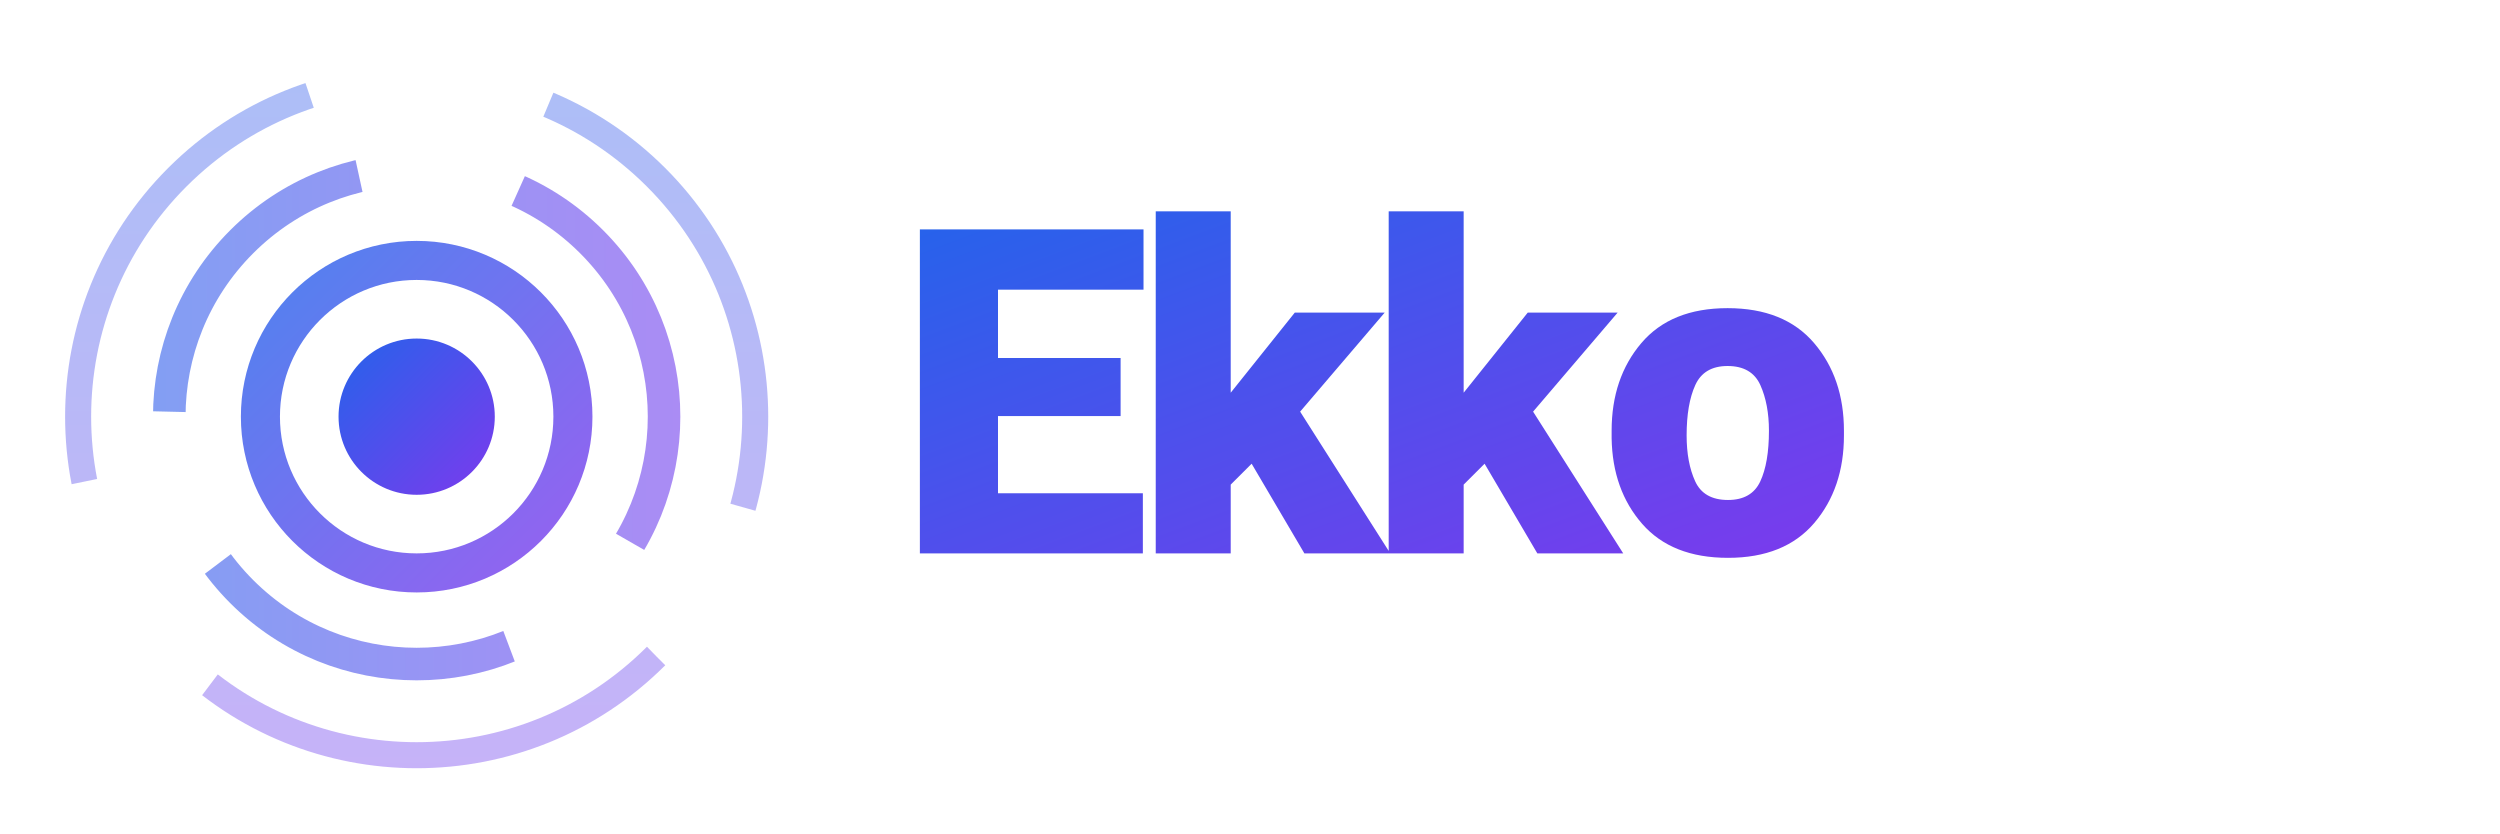
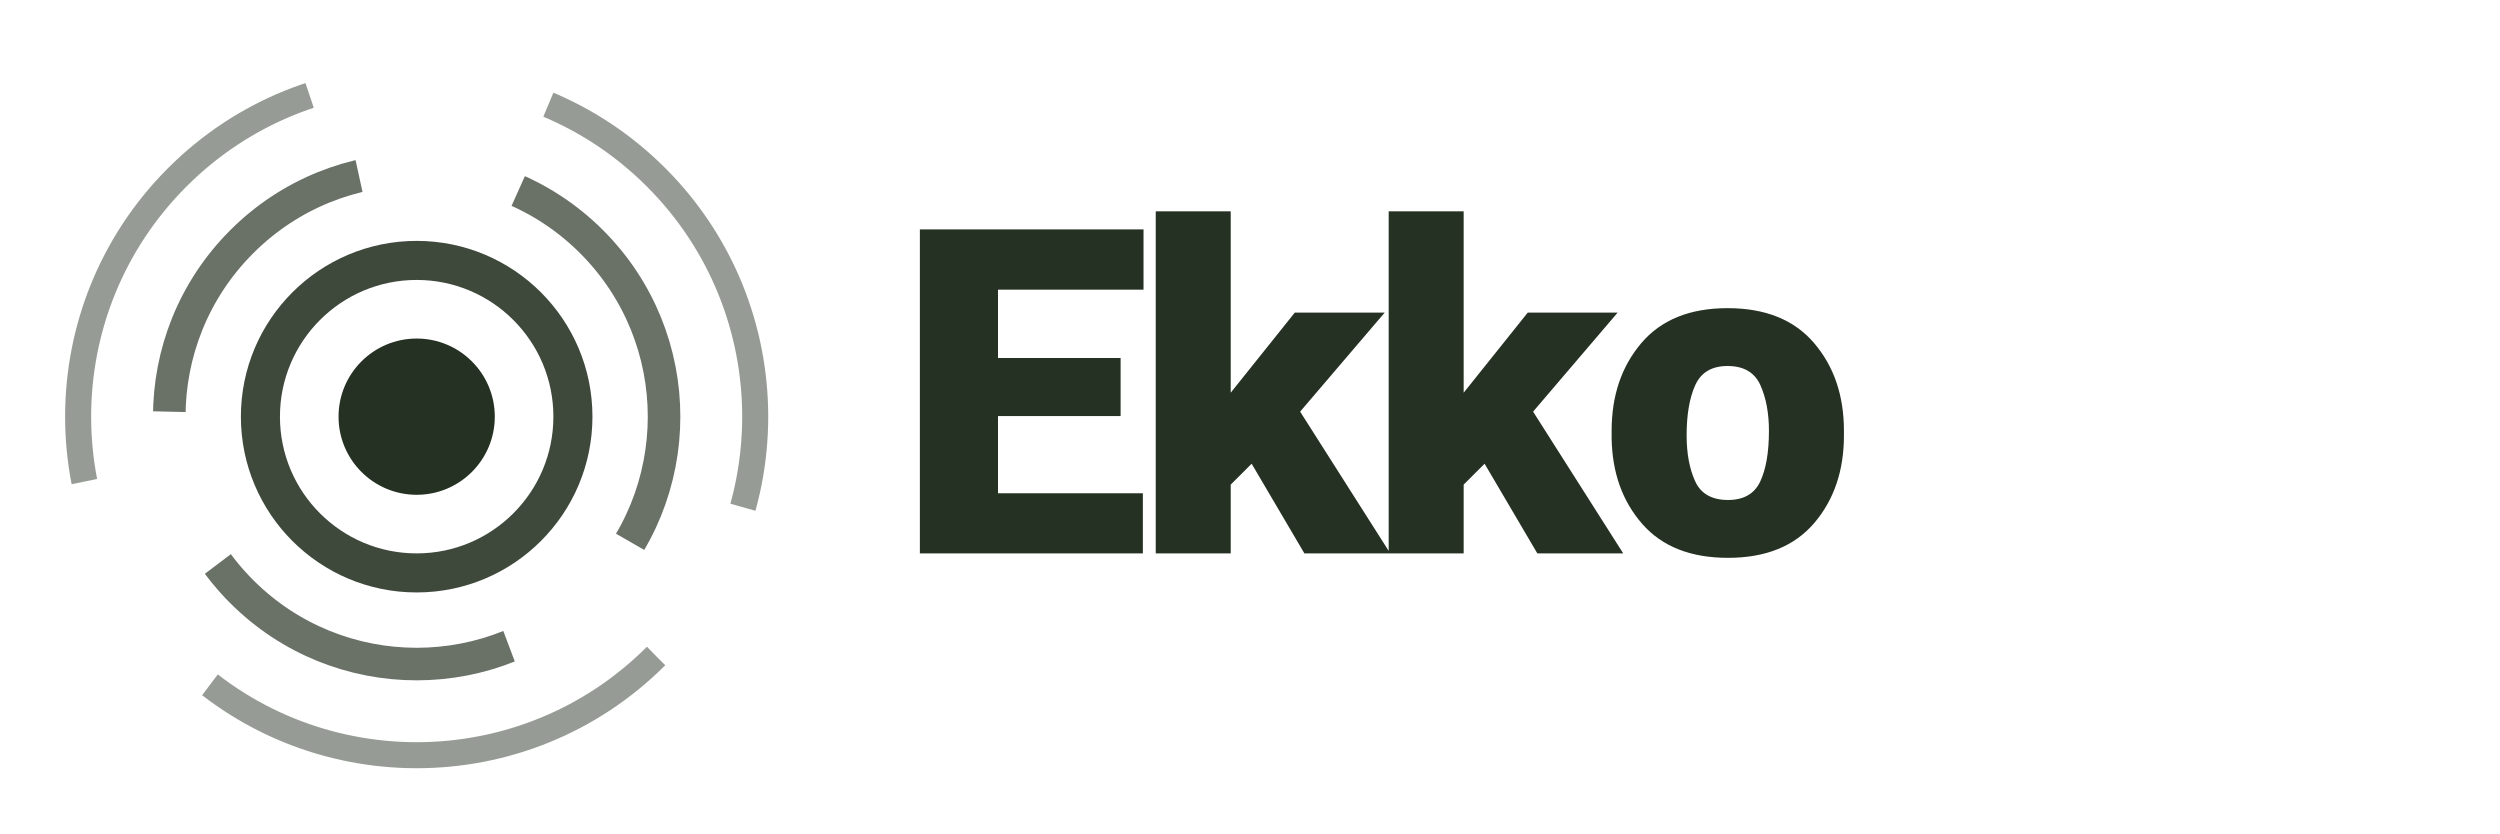
<svg xmlns="http://www.w3.org/2000/svg" width="1536" height="512" viewBox="0 0 1536 512">
  <defs>
-     <linearGradient id="ekkoGradientH" x1="0%" y1="0%" x2="100%" y2="100%">
-       <stop offset="0%" stop-color="#2563EB" />
-       <stop offset="100%" stop-color="#7C3AED" />
-     </linearGradient>
    <style>
      text {
        font-family: -apple-system, BlinkMacSystemFont, "Segoe UI", Roboto, Helvetica, Arial, sans-serif;
        font-weight: 800;
        letter-spacing: -10px;
      }
    </style>
  </defs>
  <g transform="translate(256, 256)">
-     <circle r="48" fill="url(#ekkoGradientH)" />
-     <circle r="96" fill="none" stroke="url(#ekkoGradientH)" stroke-width="24" stroke-opacity="0.8" />
-     <circle r="152" fill="none" stroke="url(#ekkoGradientH)" stroke-width="20" stroke-opacity="0.6" stroke-dasharray="200 100" transform="rotate(-45)" />
-     <circle r="208" fill="none" stroke="url(#ekkoGradientH)" stroke-width="16" stroke-opacity="0.4" stroke-dasharray="300 150" transform="rotate(45)" />
+     <circle r="48" fill="#253122" />
+     <circle r="96" fill="none" stroke="#253122" stroke-width="24" stroke-opacity="0.88" />
+     <circle r="152" fill="none" stroke="#253122" stroke-width="20" stroke-opacity="0.68" stroke-dasharray="200 100" transform="rotate(-45)" />
+     <circle r="208" fill="none" stroke="#253122" stroke-width="16" stroke-opacity="0.48" stroke-dasharray="300 150" transform="rotate(45)" />
  </g>
-   <text x="550" y="340" font-size="280" fill="url(#ekkoGradientH)">Ekko</text>
+   <text x="550" y="340" font-size="280" fill="#253122">Ekko</text>
</svg>
